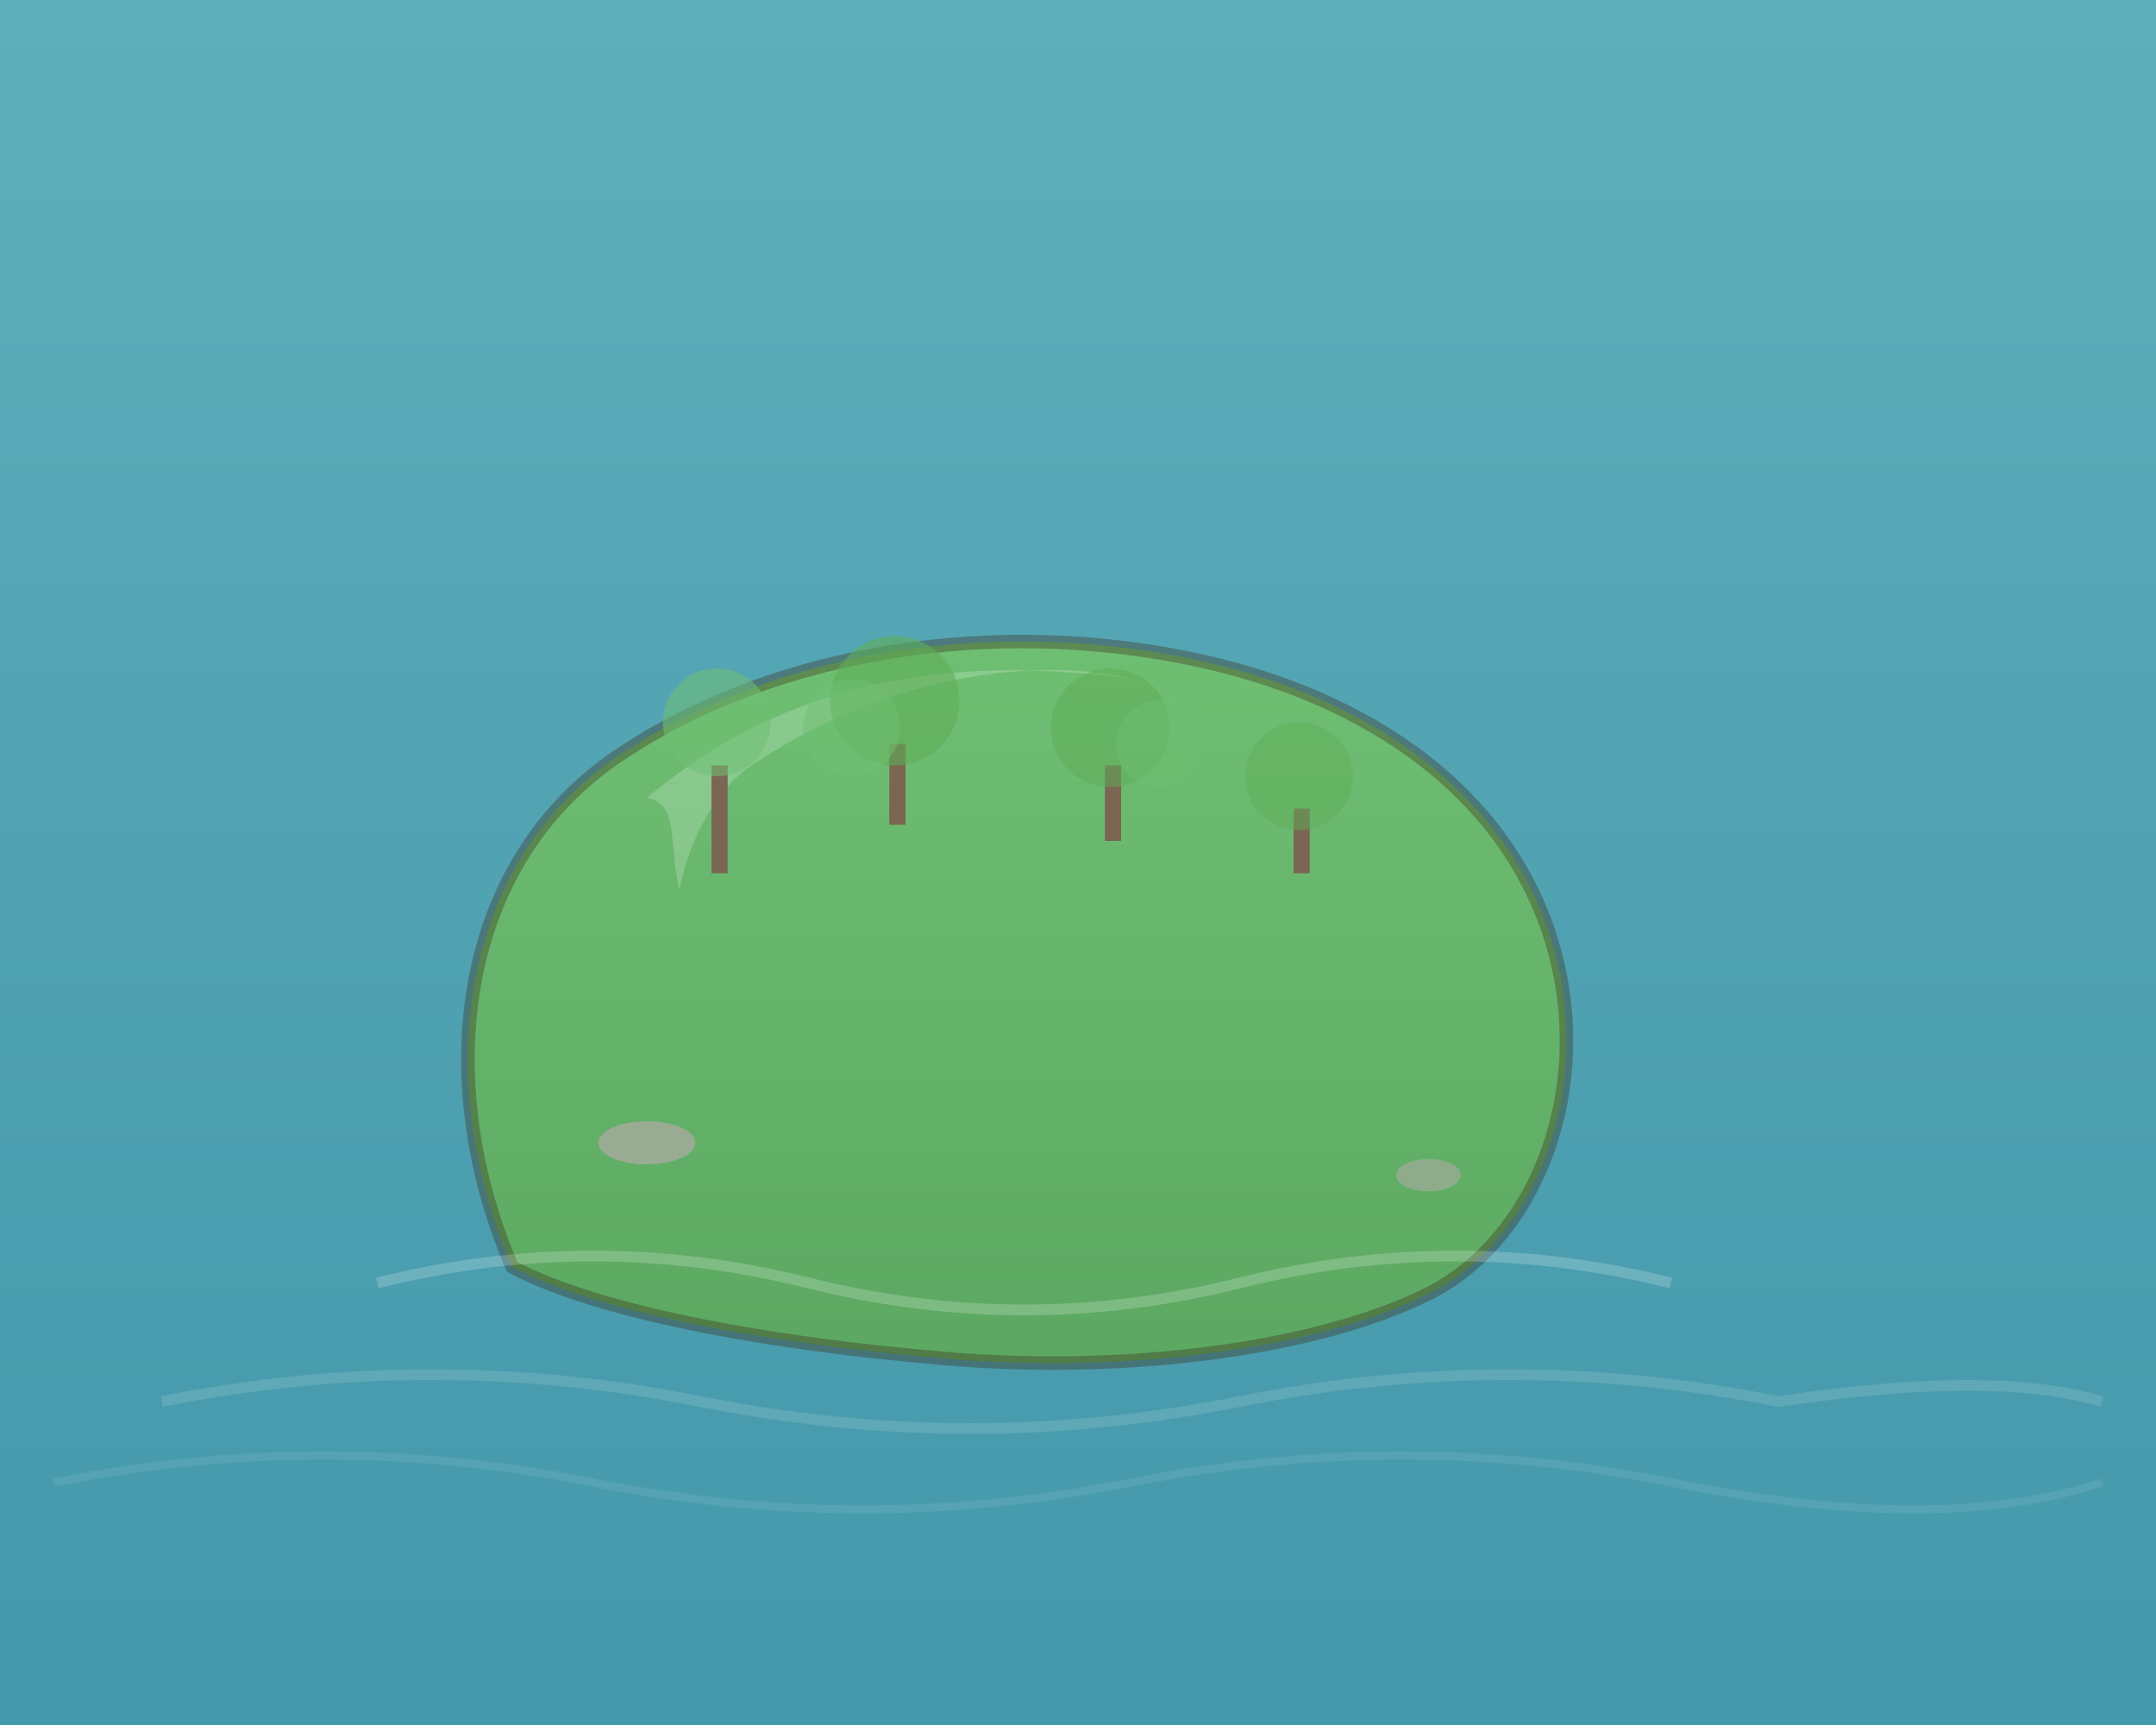
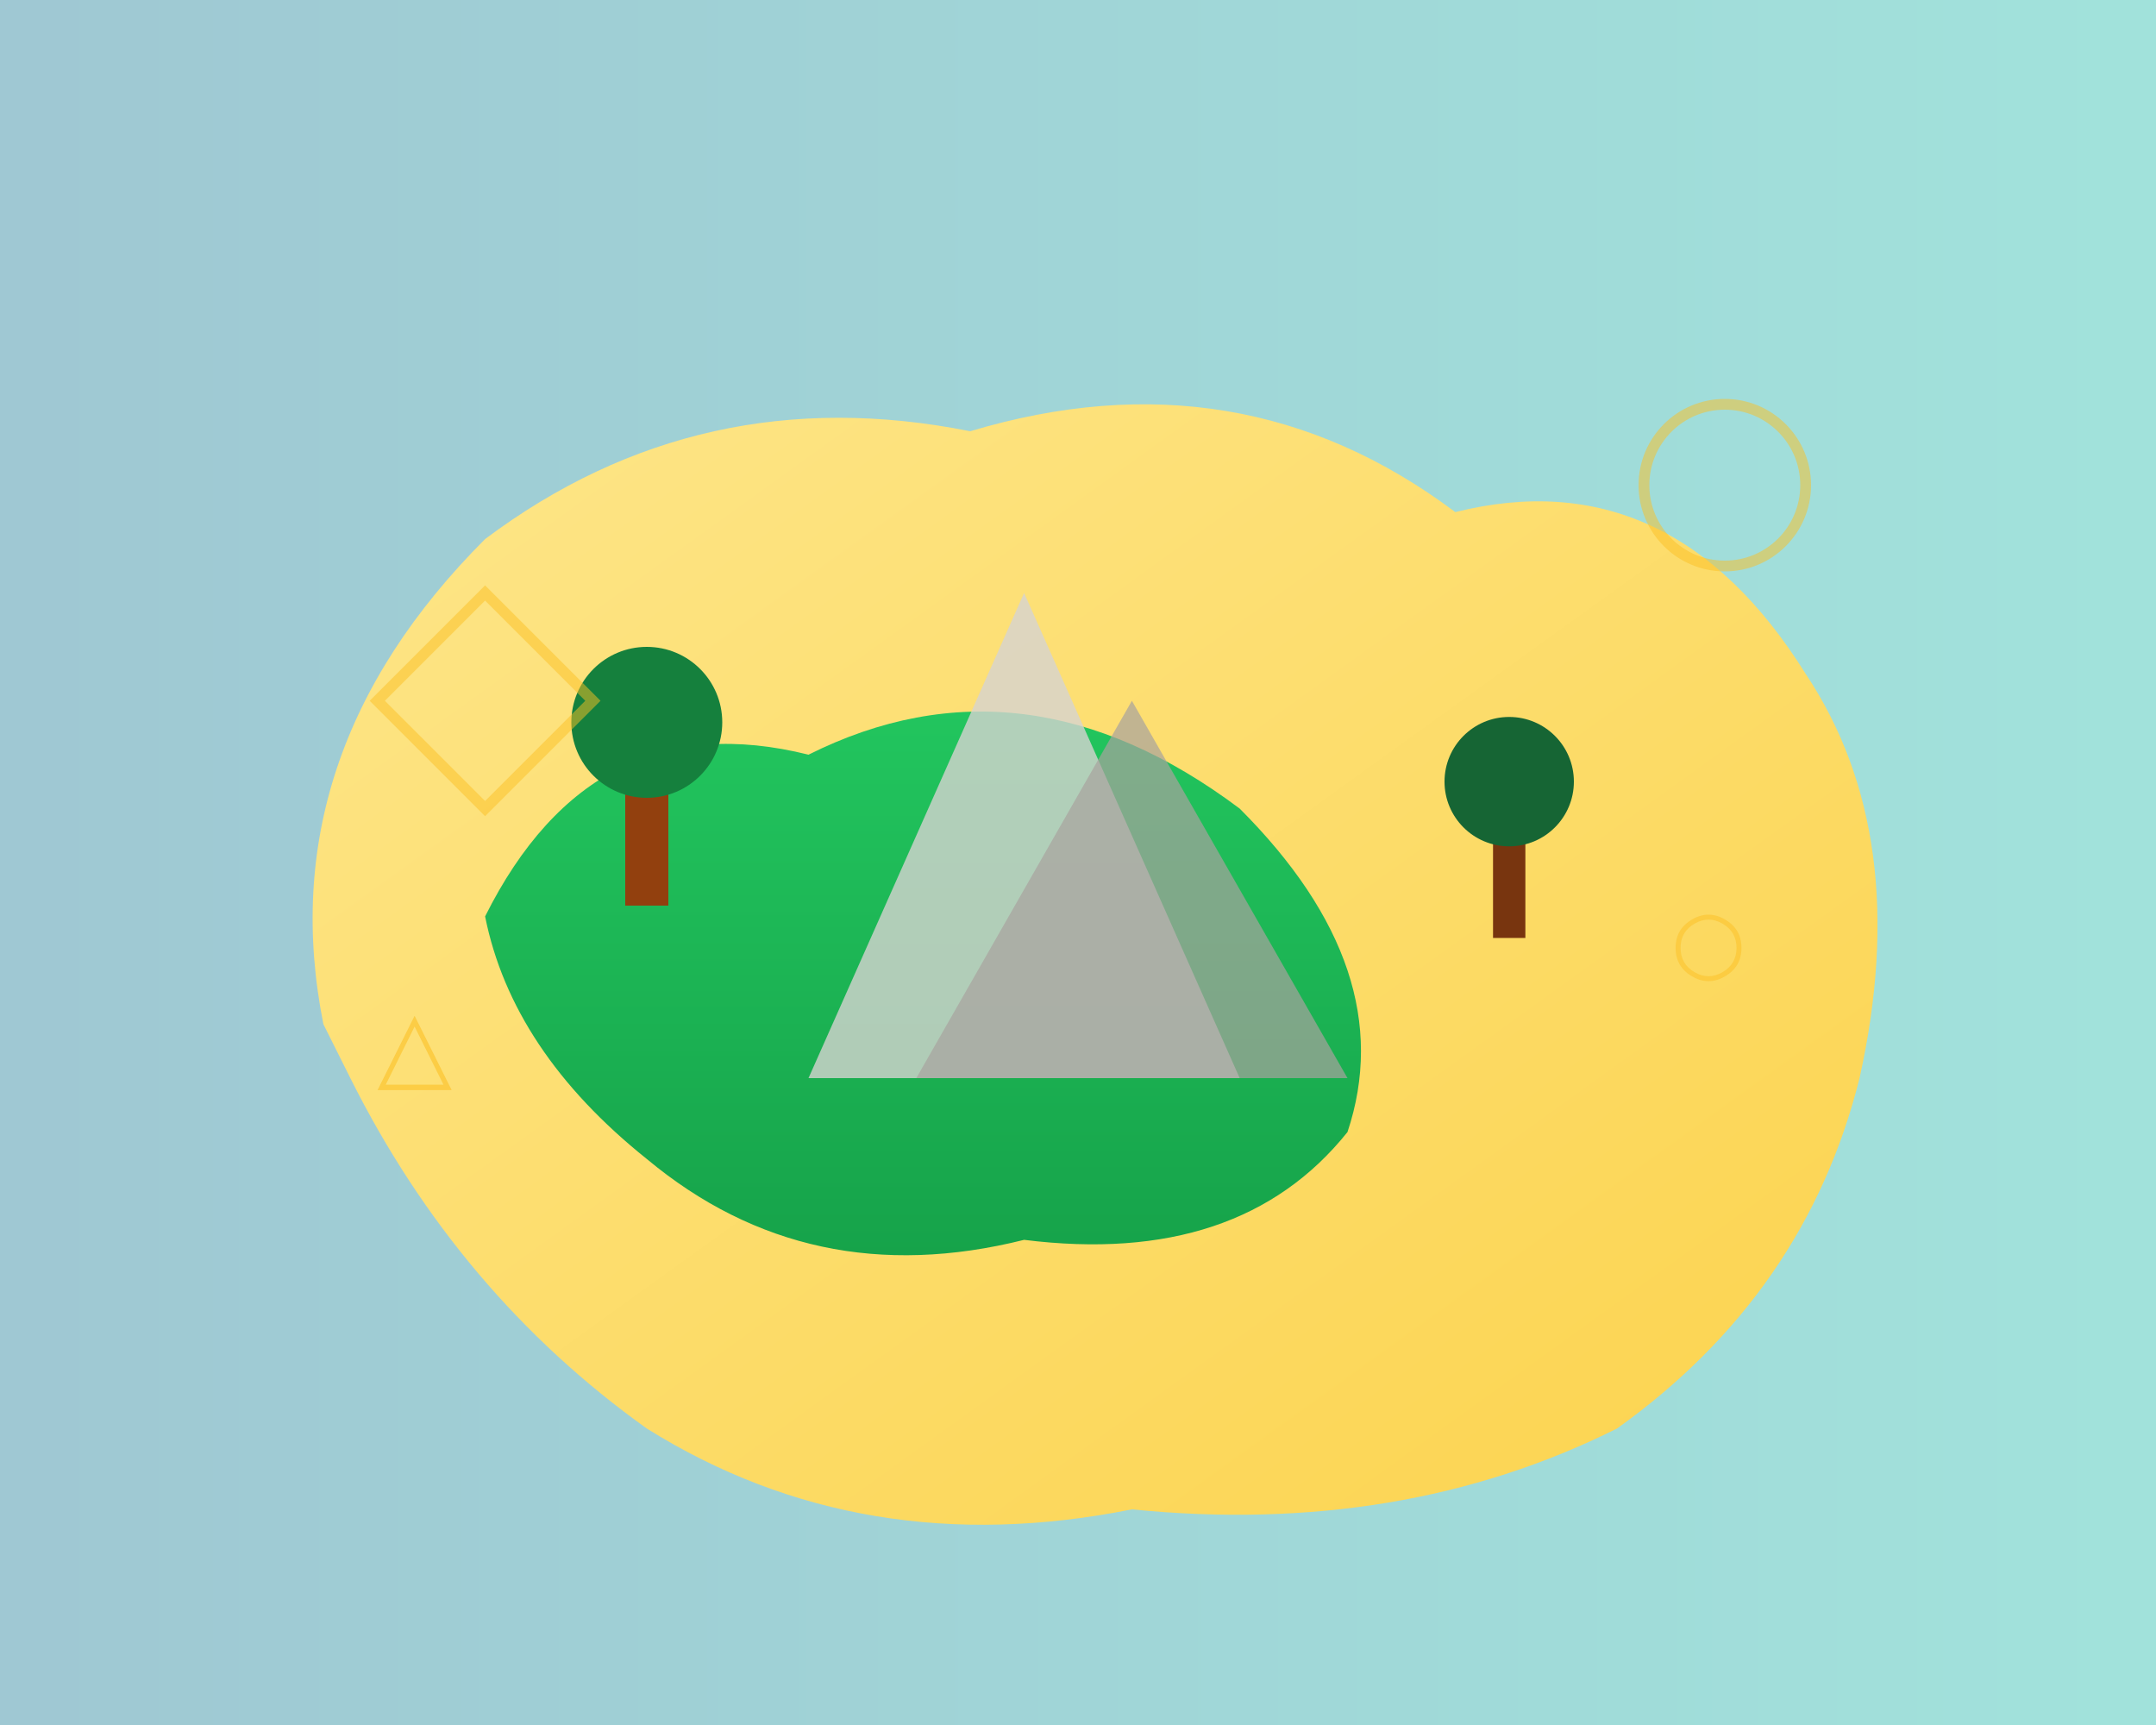
- <svg xmlns="http://www.w3.org/2000/svg" viewBox="0 0 400 320" width="400" height="320">
+ <svg xmlns="http://www.w3.org/2000/svg" viewBox="0 0 400 320">
  <defs>
-     <linearGradient id="bg2" x1="0" y1="0" x2="0" y2="1">
-       <stop offset="0%" stop-color="#5faebb" />
-       <stop offset="100%" stop-color="#4398aa" />
+     <linearGradient id="sand" x1="0%" y1="0%" x2="100%" y2="100%">
+       <stop offset="0%" stop-color="#fde68a" />
+       <stop offset="100%" stop-color="#fcd34d" />
    </linearGradient>
-     <linearGradient id="forest" x1="0" y1="0" x2="0" y2="1">
-       <stop offset="0%" stop-color="#6fbf73" />
-       <stop offset="100%" stop-color="#5ca862" />
+     <linearGradient id="grass" x1="0%" y1="0%" x2="0%" y2="100%">
+       <stop offset="0%" stop-color="#22c55e" />
+       <stop offset="100%" stop-color="#16a34a" />
+     </linearGradient>
+     <linearGradient id="water" x1="0%" y1="0%" x2="100%" y2="0%">
+       <stop offset="0%" stop-color="#0e7490" stop-opacity="0.4" />
+       <stop offset="100%" stop-color="#14b8a6" stop-opacity="0.4" />
    </linearGradient>
  </defs>
-   <rect width="400" height="320" fill="url(#bg2)" />
-   <path d="M30,260 Q80,250 130,260 Q180,270 230,260 Q280,250 330,260 Q370,254 390,260" fill="none" stroke="rgba(255,255,255,0.12)" stroke-width="2" />
-   <path d="M10,275 Q60,265 110,275 Q160,285 210,275 Q260,265 310,275 Q360,285 390,275" fill="none" stroke="rgba(255,255,255,0.08)" stroke-width="1.5" />
-   <path d="M95,235 C80,200 85,160 115,140 C145,120 185,115 220,122 C255,129 280,148 288,175 C296,202 285,230 265,240 C245,250 210,255 175,252 C140,249 110,243 95,235Z" fill="url(#forest)" stroke="rgba(60,40,20,0.35)" stroke-width="2.5" />
-   <path d="M120,148 C145,127 175,121 210,126 C195,122 165,124 138,143 C132,148 128,156 126,165 C124,156 126,149 120,148Z" fill="rgba(255,255,255,0.2)" />
-   <rect x="165" y="138" width="3" height="15" fill="#7a6652" />
-   <circle cx="166" cy="130" r="12" fill="#5fad57" opacity="0.6" />
-   <circle cx="158" cy="135" r="9" fill="#6fbf73" opacity="0.5" />
-   <rect x="205" y="142" width="3" height="14" fill="#7a6652" />
-   <circle cx="206" cy="135" r="11" fill="#5fad57" opacity="0.55" />
-   <circle cx="215" cy="138" r="8" fill="#6fbf73" opacity="0.45" />
-   <rect x="240" y="150" width="3" height="12" fill="#7a6652" />
-   <circle cx="241" cy="144" r="10" fill="#5fad57" opacity="0.5" />
-   <rect x="132" y="142" width="3" height="20" fill="#7a6652" />
-   <circle cx="133" cy="134" r="10" fill="#6fbf73" opacity="0.55" />
-   <ellipse cx="120" cy="212" rx="9" ry="4" fill="#9aab94" />
-   <ellipse cx="265" cy="218" rx="6" ry="3" fill="#9aab94" opacity="0.8" />
-   <path d="M70,238 Q110,228 150,238 Q190,248 230,238 Q270,228 310,238" fill="none" stroke="rgba(255,255,255,0.2)" stroke-width="2" />
+   <rect width="400" height="320" fill="url(#water)" />
+   <path d="M60,190 Q50,140 90,100 Q130,70 180,80 Q230,65 270,95 Q310,85 335,125 Q355,155 345,200 Q335,240 300,265 Q260,285 210,280 Q160,290 120,265 Q85,240 65,200 Z" fill="url(#sand)" />
+   <path d="M90,170 Q110,130 150,140 Q190,120 230,150 Q260,180 250,210 Q230,235 190,230 Q150,240 120,215 Q95,195 90,170 Z" fill="url(#grass)" />
+   <path d="M150,200 L190,110 L230,200 Z" fill="#d6d3d1" opacity="0.8" />
+   <path d="M170,200 L210,130 L250,200 Z" fill="#a8a29e" opacity="0.7" />
+   <g transform="translate(120, 140)">
+     <rect x="-4" y="0" width="8" height="28" fill="#92400e" />
+     <circle cx="0" cy="-6" r="14" fill="#15803d" />
+   </g>
+   <g transform="translate(280, 150)">
+     <rect x="-3" y="0" width="6" height="24" fill="#78350f" />
+     <circle cx="0" cy="-5" r="12" fill="#166534" />
+   </g>
+   <circle cx="320" cy="90" r="15" fill="none" stroke="#fbbf24" stroke-width="2" opacity="0.5" />
+   <path d="M70,130 L90,110 L110,130 L90,150 Z" fill="none" stroke="#fbbf24" stroke-width="2" opacity="0.5" />
+   <text x="70" y="200" font-size="18" fill="#fbbf24" opacity="0.6" font-family="serif">△</text>
+   <text x="310" y="180" font-size="16" fill="#fbbf24" opacity="0.5" font-family="serif">○</text>
</svg>
